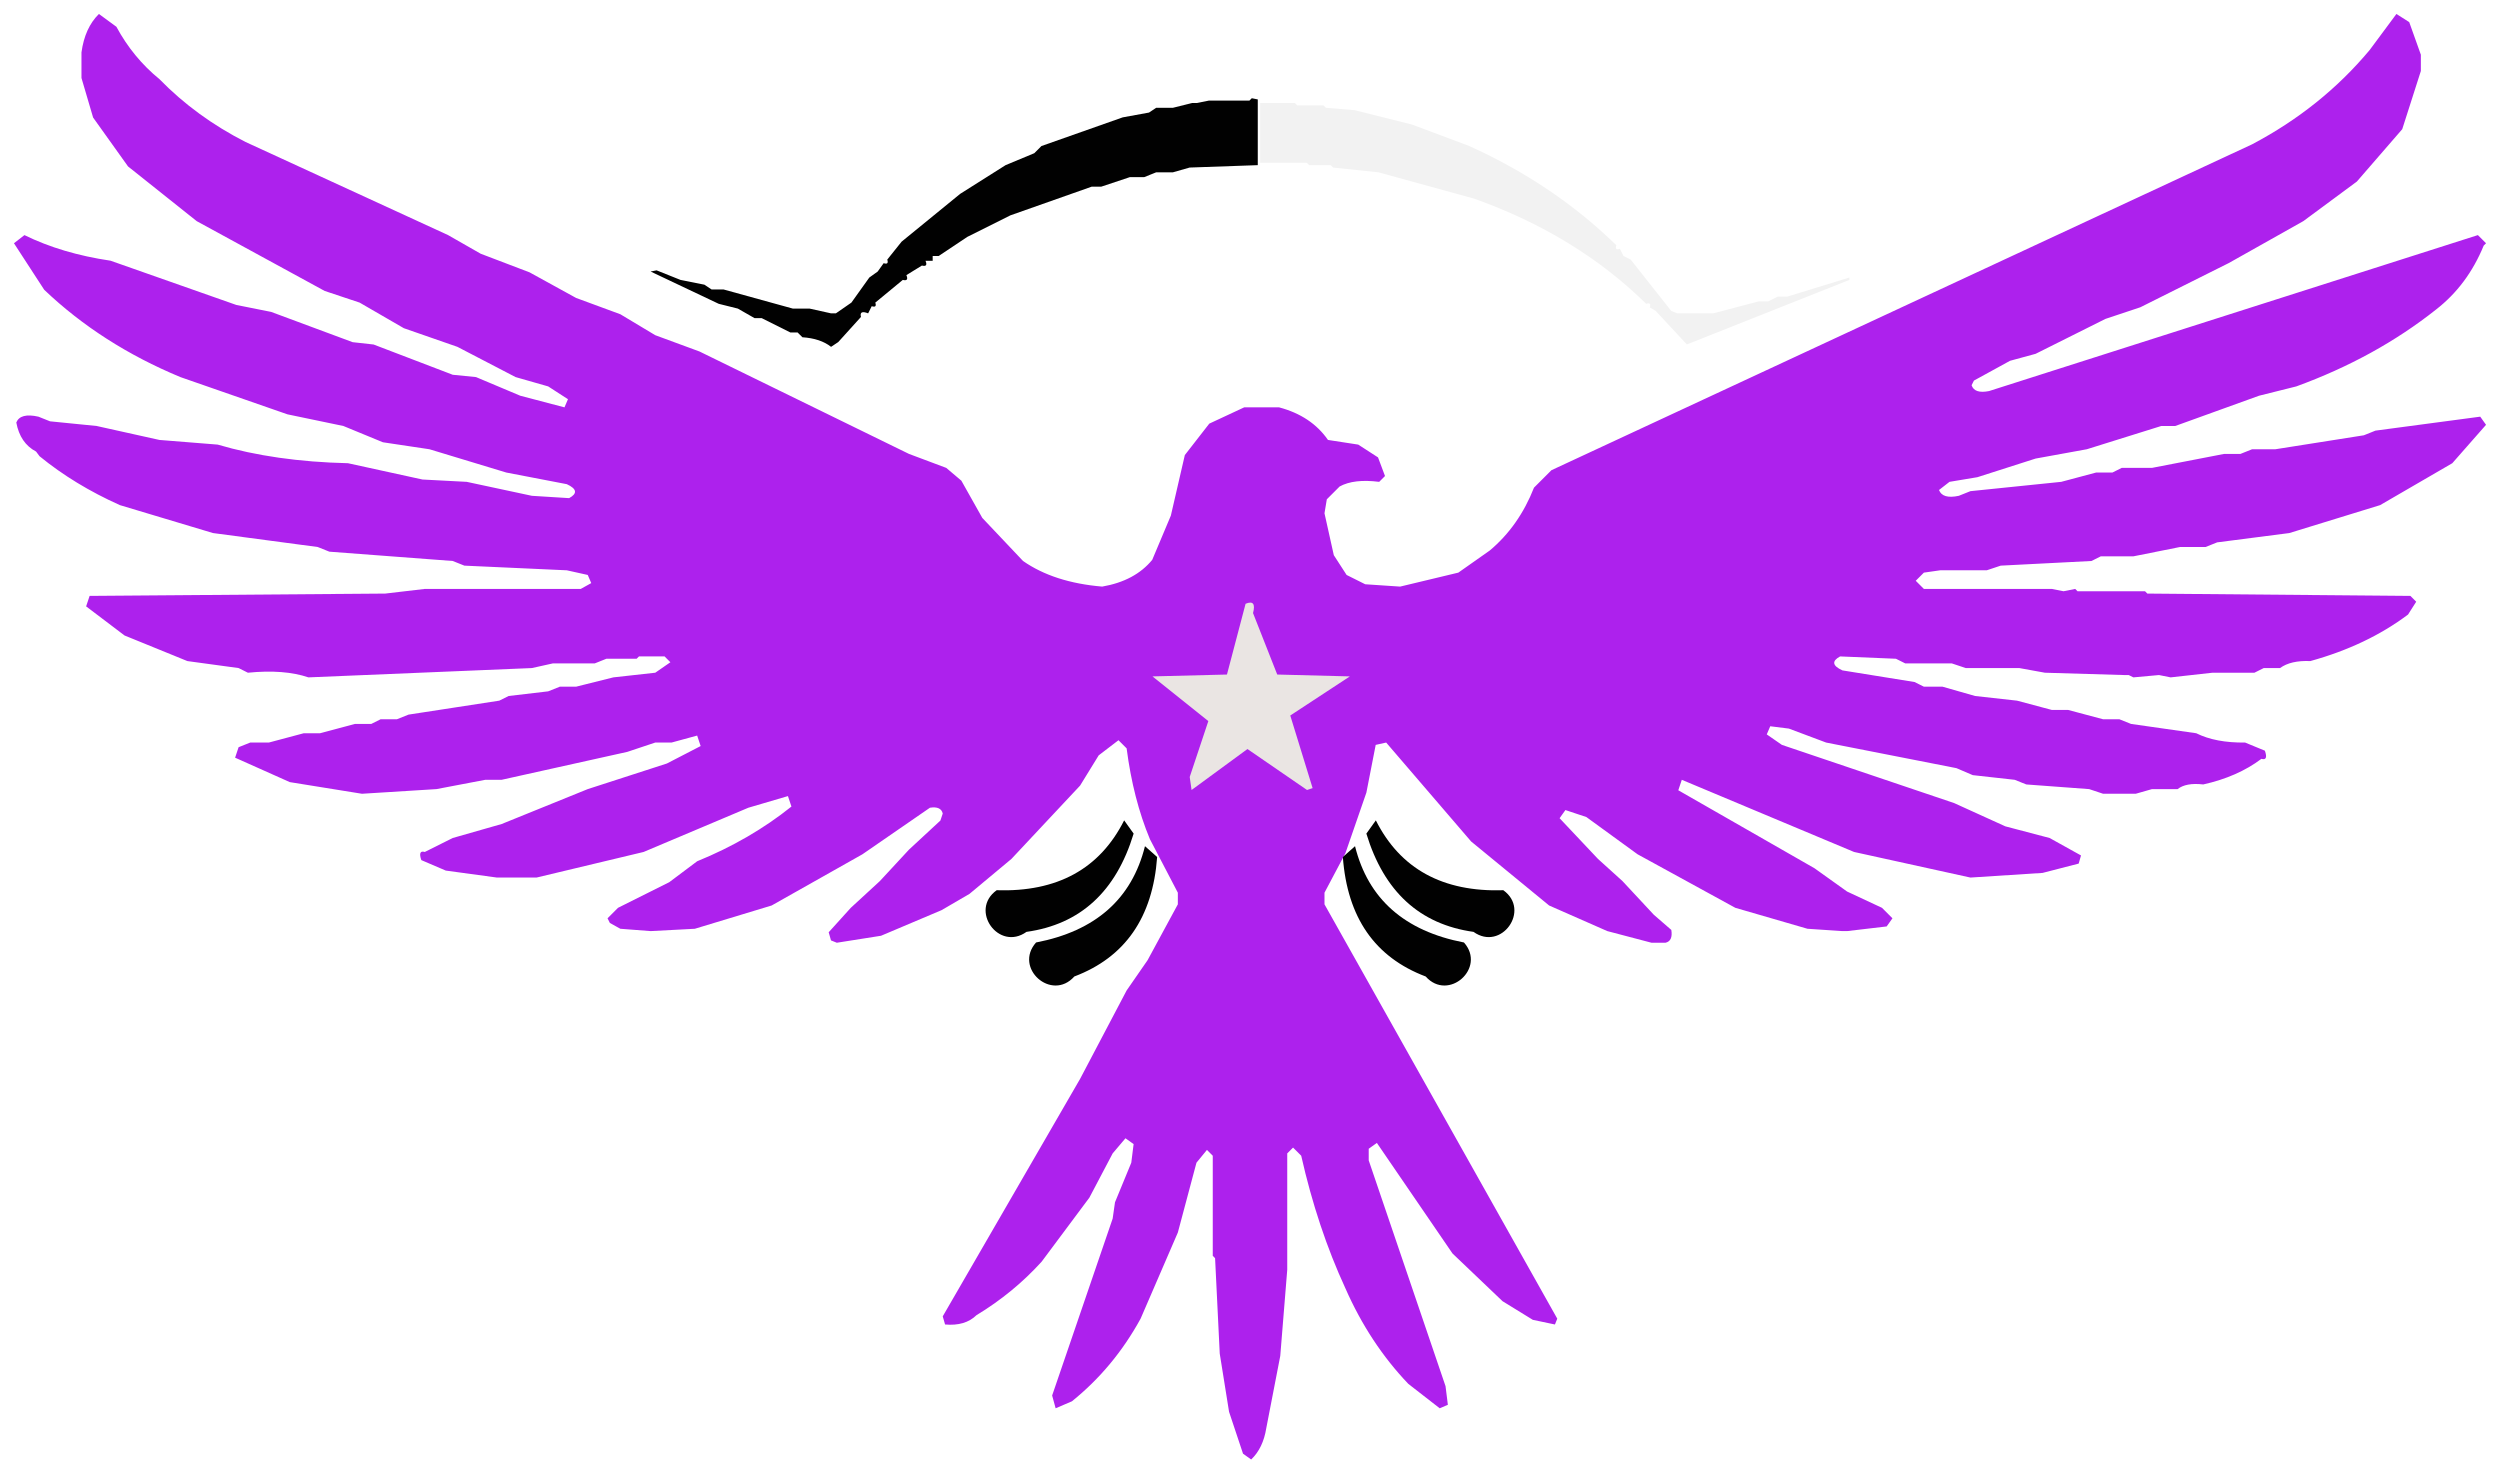
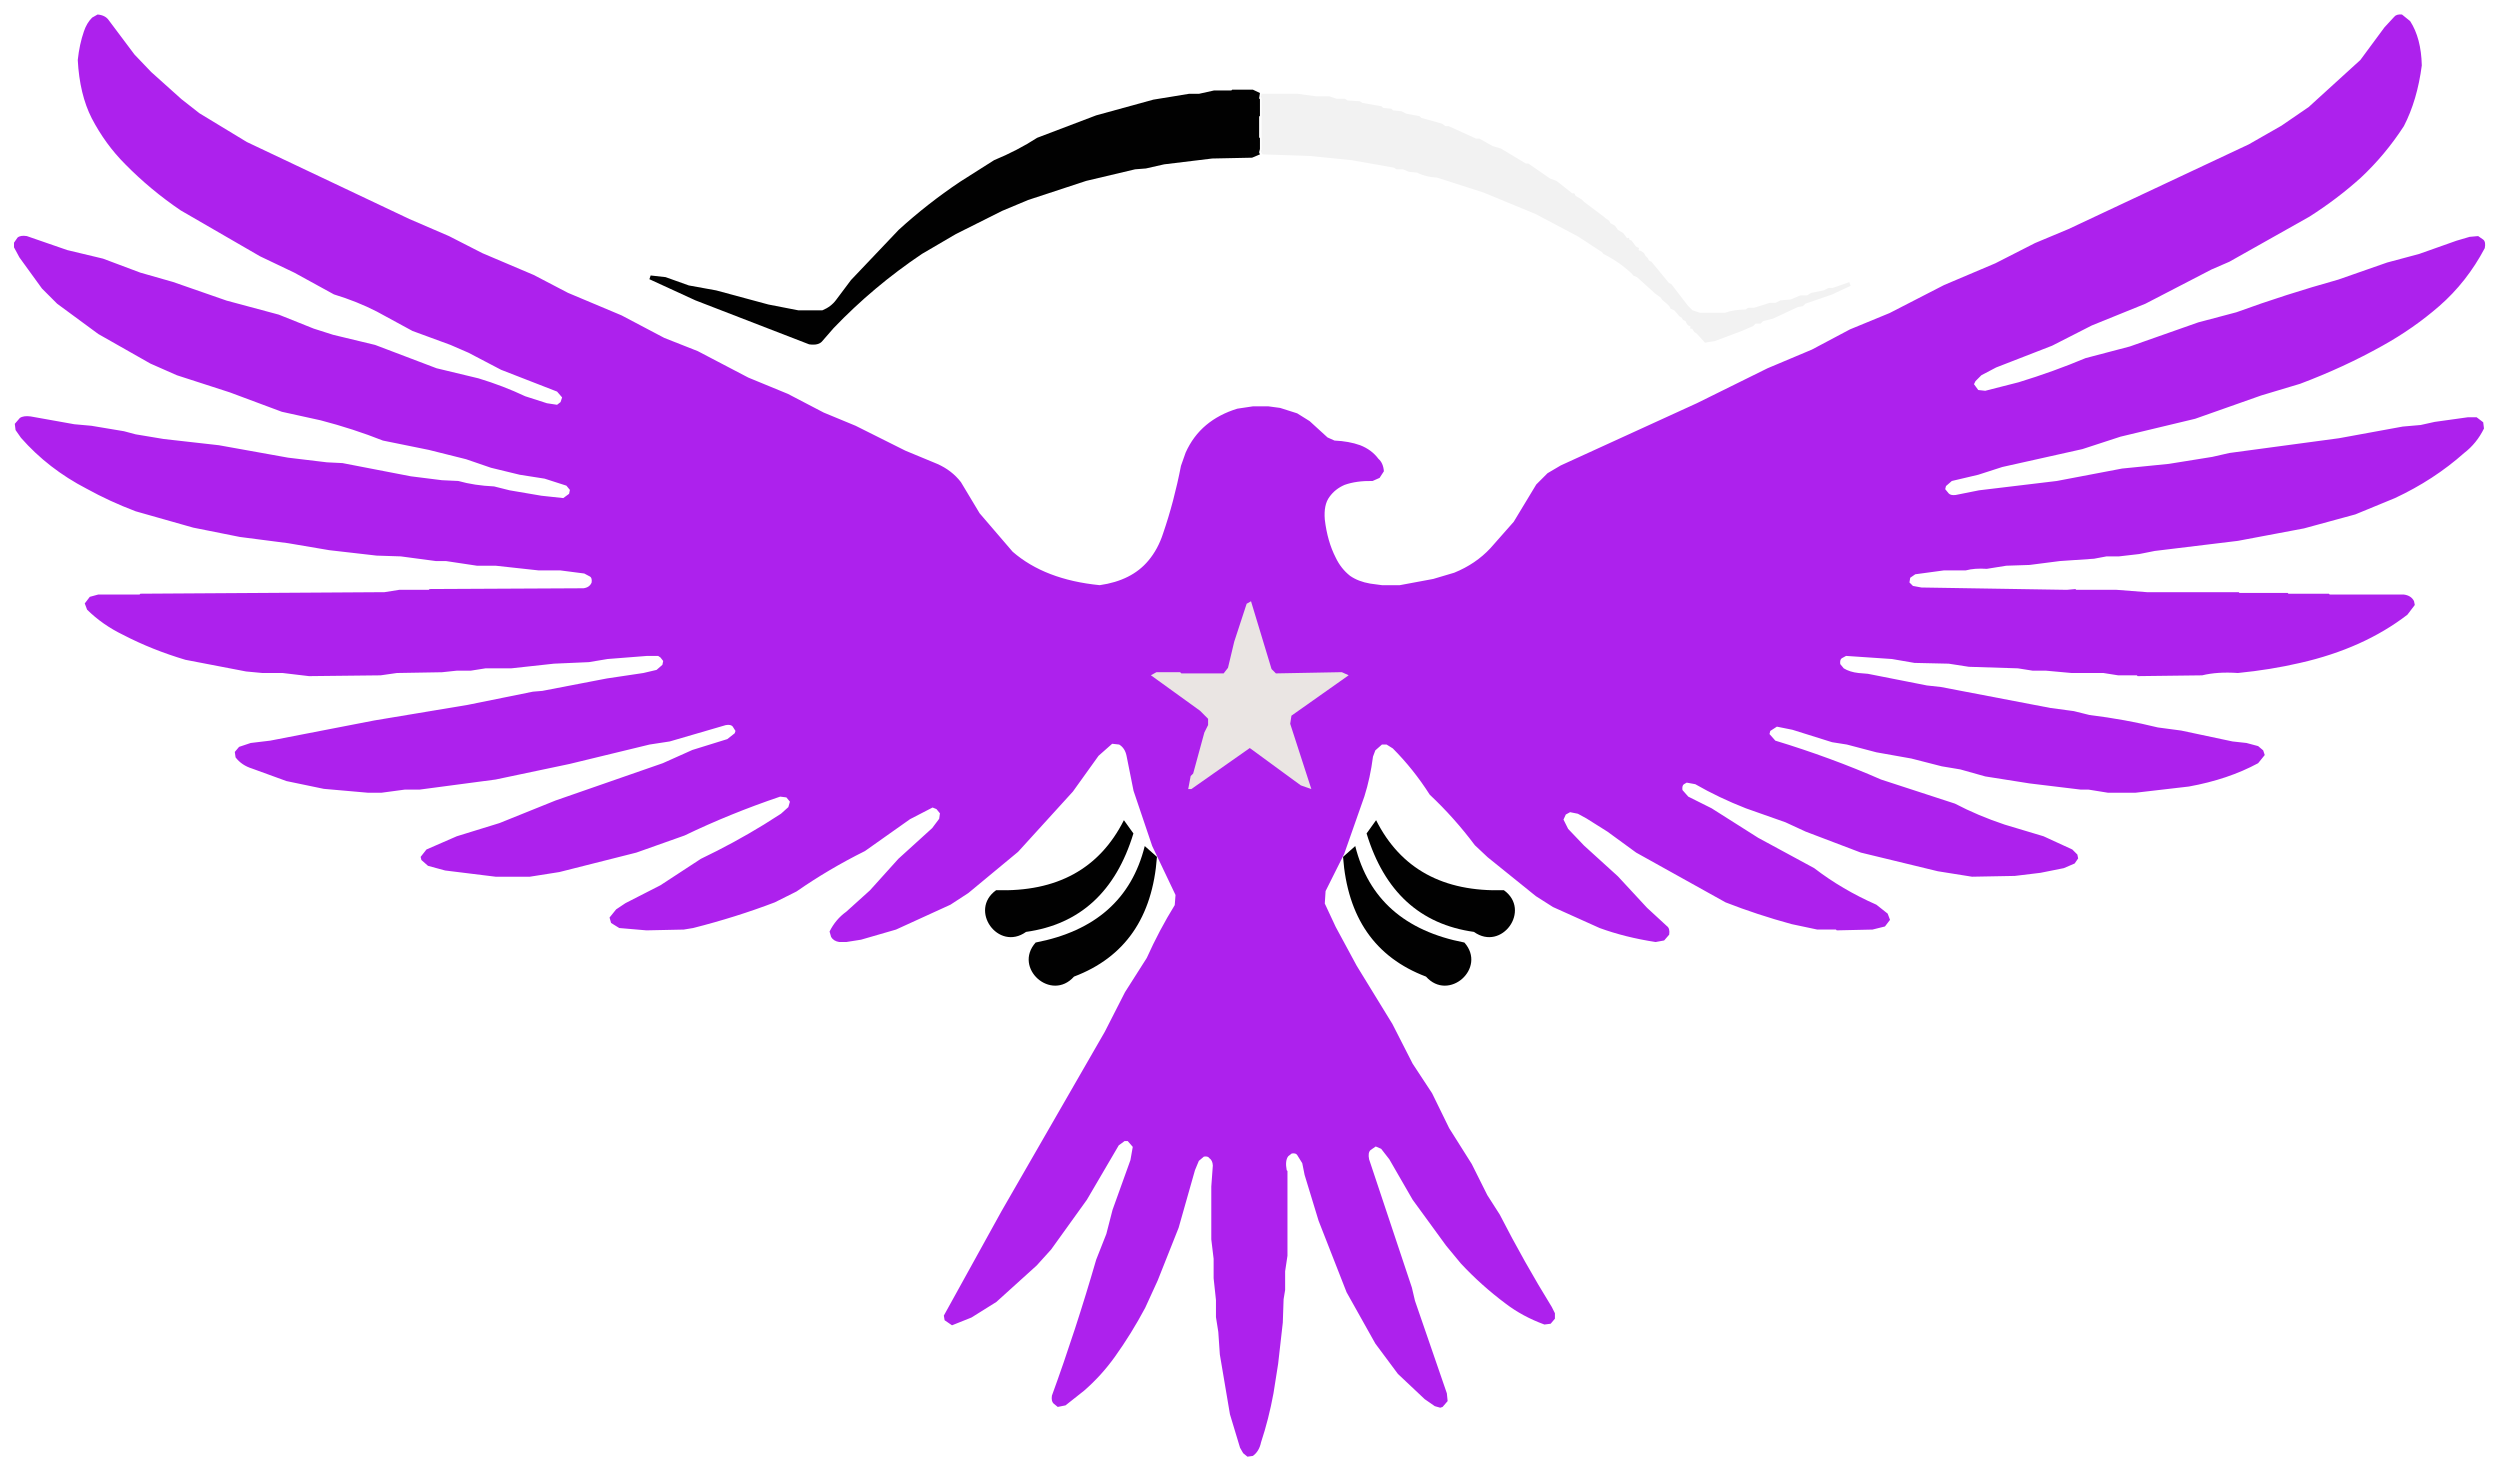
- <svg xmlns="http://www.w3.org/2000/svg" viewBox="167 84 1074 633">
+ <svg xmlns="http://www.w3.org/2000/svg" viewBox="168.33 84.78 1071.87 630.55">
  <g fill="#AD21ED">
-     <path d="M 209.5 90 L 217 95.5 Q 224.2 108.8 235.5 118 Q 251.3 134.2 272.5 145 L 359.5 185 L 373.5 193 L 394.5 201 L 414.5 212 L 433.5 219 L 448.5 228 L 467.5 235 L 557.5 279 L 573.5 285 L 580 290.5 L 589 306.5 L 606.5 325 Q 619.75 334.25 640.5 336 Q 654.57 333.57 662 324.5 L 670 305.5 L 676 279.5 L 686.5 266 L 701.5 259 L 716.5 259 Q 730.33 262.67 737.5 273 L 750.5 275 L 759 280.5 L 762 288.5 L 759.5 291 Q 748.63 289.62 742.5 293 L 737 298.5 L 736 304.5 L 740 322.5 L 745.5 331 L 753.5 335 L 768.5 336 L 793.5 330 L 807 320.5 Q 819.51 310.01 826 293.5 L 833.5 286 L 1134.5 146 Q 1164.29 130.29 1185 105.5 L 1196.5 90 L 1202 93.5 L 1207 107.5 L 1207 114.5 L 1199 139.5 L 1179.5 162 L 1156.5 179 L 1124.5 197 L 1086.5 216 L 1071.5 221 L 1041.5 236 L 1030.5 239 L 1015 247.5 L 1014 249.5 Q 1015.25 253.25 1021.5 252 L 1231.5 185 L 1235 188.5 L 1234 189.5 Q 1227.02 206.52 1213.5 217 Q 1187.57 237.57 1153.5 250 L 1137.5 254 L 1101.5 267 L 1095.5 267 L 1063.5 277 L 1041.5 281 L 1016.5 289 L 1004.5 291 L 1000 294.5 Q 1001.5 298.5 1008.5 297 L 1013.5 295 L 1052.5 291 L 1067.5 287 L 1074.5 287 L 1078.5 285 L 1091.5 285 L 1122.5 279 L 1129.5 279 L 1134.5 277 L 1144.5 277 L 1182.5 271 L 1187.5 269 L 1232.5 263 L 1235 266.5 L 1220.5 283 L 1189.5 301 L 1150.5 313 L 1119.5 317 L 1114.5 319 L 1103.5 319 L 1083.5 323 L 1069.5 323 L 1065.5 325 L 1026.5 327 L 1020.5 329 L 1000.5 329 L 993.5 330 L 990 333.5 L 993.5 337 L 1048.5 337 L 1053.5 338 L 1058.5 337 L 1059.5 338 L 1088.5 338 L 1089.5 339 L 1202.5 340 L 1205 342.5 L 1201.5 348 Q 1183.8 361.3 1159.5 368 Q 1151.13 367.63 1146.5 371 L 1139.5 371 L 1135.5 373 L 1117.5 373 L 1099.5 375 L 1094.5 374 L 1083.5 375 L 1081.5 374 L 1079.5 374 L 1045.5 373 L 1034.5 371 L 1011.5 371 L 1005.5 369 L 985.5 369 L 981.5 367 L 957.5 366 Q 952 369 958.5 372 L 989.5 377 L 993.5 379 L 1001.5 379 L 1015.5 383 L 1033.5 385 L 1048.5 389 L 1055.5 389 L 1070.5 393 L 1077.5 393 L 1082.5 395 L 1110.5 399 Q 1118.84 403.16 1131.5 403 L 1140 406.5 Q 1141.5 410.88 1138.5 410 Q 1128.23 417.73 1113.5 421 Q 1106.14 420.14 1102.5 423 L 1091.5 423 L 1084.5 425 L 1070.5 425 L 1064.5 423 L 1037.5 421 L 1032.5 419 L 1014.5 417 L 1007.5 414 L 951.5 403 L 935.5 397 L 927.5 396 L 926 399.5 L 932.5 404 L 1006.5 429 L 1028.5 439 L 1047.5 444 L 1061 451.5 L 1060 455 L 1044.5 459 L 1013.5 461 L 963.5 450 L 889.5 419 L 888 423.5 L 946.5 457 L 960.5 467 L 975.5 474 L 980 478.5 L 977.5 482 L 960.5 484 L 958.5 484 L 943.5 483 L 912.5 474 L 870.5 451 L 848.5 435 L 839.5 432 L 837 435.5 L 853.5 453 L 864 462.5 L 877.5 477 L 885 483.5 Q 885.75 488.25 882.5 489 L 876.5 489 L 857.5 484 L 832.5 473 L 799 445.5 L 762.5 403 L 758 404 L 754 424.5 L 745 450.5 L 736 467.5 L 736 472.5 L 836 650.5 L 835 653 L 825.5 651 L 812.5 643 L 791 622.5 L 758.5 575 L 755 577.5 L 755 582.5 L 788 679.5 L 789 687.5 L 785.5 689 L 772 678.5 Q 755.4 661.1 745 637.5 Q 733 611.5 726 580.5 L 722.5 577 L 720 579.5 L 720 629.5 L 717 666.5 L 711 697.5 Q 709.63 706.13 704.5 711 L 701 708.5 L 695 690.5 L 691 665.5 L 689 624.5 L 688 623.5 L 688 580.5 L 685.5 578 L 681 583.5 L 673 613.5 L 657 650.5 Q 645.5 671.5 627.5 686 L 620.5 689 L 619 683.5 L 645 607.5 L 646 600.5 L 653 583.5 L 654 575.5 L 650.5 573 L 645 579.5 L 635 598.5 L 614.5 626 Q 602.38 639.38 586.5 649 Q 581.62 653.77 573 653 L 572 649.5 L 631 547.5 L 651 509.5 L 660 496.5 L 673 472.5 L 673 467.5 L 661 444.5 Q 653.8 427.21 651 405.5 L 647.5 402 L 639 408.5 L 631 421.5 L 601.5 453 L 583.5 468 L 571.5 475 L 545.5 486 L 526.5 489 L 524 488 L 523 484.5 L 532.5 474 L 545 462.5 L 557.5 449 L 571 436.5 L 572 433.5 Q 571.25 430.25 566.5 431 L 537.5 451 L 498.5 473 L 465.5 483 L 446.5 484 L 433.5 483 L 429 480.5 L 428 478.5 L 432.5 474 L 454.5 463 L 466.5 454 Q 489.23 444.73 507 430.5 L 505.5 426 L 488.5 431 L 443.5 450 L 397.5 461 L 380.5 461 L 358.5 458 L 348 453.5 Q 346.5 449.12 349.5 450 L 361.5 444 L 382.5 438 L 419.5 423 L 453.5 412 L 468 404.5 L 466.5 400 L 455.5 403 L 448.5 403 L 436.5 407 L 382.5 419 L 375.5 419 L 354.5 423 L 322.5 425 L 291.5 420 L 268 409.5 L 269.5 405 L 274.5 403 L 282.5 403 L 297.5 399 L 304.5 399 L 319.5 395 L 326.5 395 L 330.5 393 L 337.5 393 L 342.5 391 L 381.5 385 L 385.5 383 L 402.5 381 L 407.5 379 L 414.5 379 L 430.5 375 L 448.5 373 L 455 368.5 L 452.5 366 L 441.5 366 L 440.5 367 L 427.5 367 L 422.5 369 L 404.5 369 L 395.5 371 L 299.5 375 Q 289.05 371.45 273.5 373 L 269.5 371 L 247.5 368 L 220.5 357 L 204 344.5 L 205.5 340 L 332.5 339 L 349.5 337 L 416.5 337 L 421 334.5 L 419.5 331 L 410.5 329 L 366.5 327 L 361.5 325 L 308.5 321 L 303.5 319 L 258.5 313 L 218.5 301 Q 198.98 292.25 184 280 L 182.5 278 Q 175.63 274.38 174 265.5 Q 175.75 261.25 183.5 263 L 188.5 265 L 208.5 267 L 235.5 273 L 260.5 275 Q 285.22 282.28 316.5 283 L 348.5 290 L 367.5 291 L 395.5 297 L 411.5 298 Q 417 295 410.5 292 L 384.5 287 L 351.5 277 L 331.5 274 L 314.5 267 L 290.5 262 L 244.5 246 Q 210.59 231.91 186 208.5 L 173 188.5 L 177.5 185 Q 193.59 192.91 214.5 196 L 268.5 215 L 283.5 218 L 318.5 231 L 327.5 232 L 361.5 245 L 371.5 246 L 390.5 254 L 409.5 259 L 411 255.5 L 402.5 250 L 388.5 246 L 363.5 233 L 340.5 225 L 321.5 214 L 306.5 209 L 251.5 179 L 222 155.5 L 207 134.5 L 202 117.5 L 202 106.5 Q 203.44 95.94 209.5 90 Z M 703 358 L 698 377 L 678 378 L 693 390 L 688 405 L 689 408 L 704 397 L 720 408 L 721 408 L 715 388 L 731 378 L 712 377 L 705 361 Q 706 357 703 358 Z " />
-     <path d="M 703 358 Q 706 356.75 705 360.5 L 711.5 377 L 731 377.5 L 715 388 L 721 407.5 L 719.5 408 L 703.5 397 L 688.5 408 L 688 404.5 L 693 389.5 L 678 377.5 L 698 377 L 703 358 Z " />
+     <path d="M 210.17 91 Q 213.53 91.3 215 93.5 L 226 108.17 L 233.17 115.67 L 246.17 127.33 L 253.83 133.33 L 274.17 145.67 L 343.83 178.67 L 360.83 186 L 375.17 193.33 L 397.17 202.67 L 411.83 210.33 L 434.83 220 L 453.17 229.67 L 467.5 235.33 L 489.17 246.67 L 506.17 253.67 L 521.5 261.67 L 535.17 267.33 L 556.5 278 L 570.17 283.67 Q 576.42 286.42 580.33 291.5 L 588.33 304.83 L 602.5 321.33 Q 616.32 333.35 639.83 335.67 Q 653.55 333.71 660.67 325.17 Q 664.79 320.29 667 313.5 Q 671.69 299.86 674.67 284.5 L 676.67 278.83 Q 679.87 271.7 685.5 267 Q 691.05 262.38 698.83 260 L 705.5 259 L 712.17 259 L 717.17 259.67 L 724.5 262 L 729.83 265.33 L 737.5 272.33 L 740.5 273.67 Q 746.72 273.95 751.5 275.67 Q 756.42 277.58 759.33 281.5 Q 761.39 283.28 761.67 286.83 L 759.83 289.67 L 756.83 291 Q 749.87 290.87 744.83 292.67 Q 740.75 294.42 738.33 297.83 Q 735.82 301.15 736.33 307.5 Q 737.44 316.89 741 323.83 Q 743.25 328.58 747.17 331.67 Q 750.7 334.13 755.83 335 L 760.83 335.67 L 768.5 335.67 L 782.83 333 L 791.83 330.33 Q 801.07 326.57 807.33 319.83 L 817.33 308.5 L 827 292.5 L 831.83 287.67 L 837.5 284.33 L 895.83 257.67 L 926.17 242.67 L 945.17 234.67 L 961.5 226 L 978.5 219 L 1001.83 207 L 1023.83 197.67 L 1040.83 189 L 1055.17 183 L 1132.5 146.67 L 1146.5 138.67 L 1158.17 130.67 L 1180.33 110.5 L 1190.67 96.5 L 1194.83 92 Q 1195.78 90.78 1198.17 91 L 1201.67 93.83 Q 1206.4 101.1 1206.67 112.83 Q 1204.73 127.73 1199 138.83 Q 1191.01 151.17 1180.5 161 Q 1170.32 170.15 1158.5 177.67 L 1124.17 197 L 1116.5 200.33 L 1088.17 215 L 1065.17 224.33 L 1048.17 233 L 1024.17 242.33 L 1017.83 245.67 L 1015.33 248.17 L 1014.67 249.5 L 1016.5 252 L 1019.5 252.33 L 1033.83 248.67 Q 1048.77 244.1 1062.5 238.33 L 1081.5 233.33 L 1110.83 223 L 1127.17 218.67 Q 1148.3 210.96 1170.83 204.67 L 1191.83 197.33 L 1205.5 193.67 L 1221.5 188 L 1227.17 186.33 L 1230.83 186 L 1233 187.5 Q 1234.2 188.47 1233.67 191.17 Q 1226.01 205.67 1214.17 216 Q 1203.12 225.62 1189.83 233 Q 1173.27 242.27 1154.5 249.33 L 1137.83 254.33 L 1109.5 264.33 L 1077.5 272 L 1061.17 277.33 L 1026.83 285 L 1016.5 288.33 L 1005.17 291 L 1002.67 293.17 L 1002.33 294.5 L 1003.83 296.33 Q 1004.72 297.28 1006.83 297 L 1016.83 295 L 1050.17 291 L 1078.17 285.67 L 1098.17 283.67 L 1116.83 280.67 L 1124.17 279 L 1171.17 272.67 L 1198.5 267.67 L 1206.17 267 L 1212.17 265.67 L 1226.5 263.67 L 1230.17 263.67 L 1233 265.83 L 1233.33 268.5 Q 1230.21 274.87 1224.83 279 Q 1211.86 290.53 1195.17 298.33 L 1178.17 305.33 L 1156.17 311.33 L 1127.83 316.67 L 1092.17 321 L 1085.5 322.33 L 1076.83 323.33 L 1071.5 323.33 L 1066.17 324.33 L 1051.5 325.33 L 1038.5 327 L 1028.5 327.33 L 1020.17 328.67 Q 1014.98 328.31 1011.17 329.33 L 1001.83 329.33 L 989.5 331 L 987.33 332.5 L 987 334.5 L 988.5 336 L 992.17 336.67 L 1054.5 337.67 L 1058.17 337.33 L 1058.5 337.67 L 1075.83 337.67 L 1088.83 338.67 L 1128.17 338.67 L 1128.5 339 L 1149.17 339 L 1149.5 339.33 L 1166.83 339.33 L 1167.17 339.67 L 1198.83 339.67 Q 1202.1 340.06 1203.33 342.5 L 1203.67 344.17 L 1200.5 348.33 Q 1181.67 362.83 1154.5 369 Q 1141.93 371.93 1127.83 373.33 Q 1119.05 372.72 1112.5 374.33 L 1084.83 374.67 L 1084.5 374.33 L 1076.5 374.33 L 1070.17 373.33 L 1056.5 373.33 L 1045.5 372.33 L 1039.83 372.33 L 1033.5 371.33 L 1012.5 370.67 L 1003.83 369.33 L 989.17 369 L 979.5 367.33 L 959.83 366 L 958 367 Q 957.11 367.56 957.33 369.5 L 958.83 371.33 Q 961.41 372.92 965.17 373.33 L 969.17 373.67 L 994.5 378.67 L 1000.5 379.33 L 1047.5 388.33 L 1057.5 389.67 L 1064.17 391.33 Q 1079.6 393.23 1093.5 396.67 L 1103.5 398 L 1125.5 402.67 L 1131.5 403.33 L 1136.5 404.67 L 1138.67 406.5 L 1139.33 408.5 L 1136.5 412 Q 1123.62 418.96 1106.83 422 L 1083.83 424.67 L 1072.17 424.67 L 1063.83 423.33 L 1060.5 423.33 L 1038.5 420.67 L 1019.5 417.67 L 1008.83 414.67 L 1000.83 413.33 L 987.83 410 L 972.83 407.33 L 960.17 404 L 953.83 403 L 936.83 397.67 L 930.17 396.33 L 927.33 398.17 L 927 399.5 L 929.5 402.33 Q 953.27 409.56 974.83 419 L 1006.5 429.33 Q 1016.46 434.54 1027.83 438.33 L 1044.5 443.33 L 1056.83 449 L 1059 451.17 L 1059.33 452.83 L 1057.83 455 L 1053.17 457 L 1043.17 459 L 1032.17 460.33 L 1013.83 460.67 L 999.17 458.33 L 966.17 450.33 L 942.5 441.33 L 933.83 437.33 L 916.83 431.33 Q 905.33 426.83 895.17 421 L 891.5 420.33 L 890.33 421 Q 889.44 421.56 889.67 423.5 L 892.17 426.33 L 902.17 431.33 L 922.17 444 L 946.17 457 Q 958.13 466.2 972.83 472.67 L 977.67 476.5 L 978.67 479.17 L 976.5 482 L 971.17 483.33 L 955.83 483.67 L 955.5 483.33 L 947.5 483.33 L 936.5 481 Q 921.7 476.97 908.17 471.67 L 869.83 450.33 L 857.5 441.33 L 848.5 435.67 L 844.83 433.67 L 841.5 433 L 839.67 434 L 838.67 436.17 L 840.67 440.17 L 847.5 447.33 L 862 460.5 L 874.5 474 L 883 481.83 Q 884.38 482.79 884 485.5 L 881.83 488 L 878.17 488.67 Q 865.15 486.68 854.17 482.67 L 834.17 473.67 L 826.83 469 L 806.17 452.33 L 800.67 447.17 Q 791.9 435.43 781.33 425.5 Q 774.4 414.6 765.5 405.67 L 762.83 404 L 760.83 404 L 758 406.5 L 757 409.17 Q 755.82 418.32 753.33 426.17 L 744.67 450.83 L 736.67 466.83 L 736.33 472.17 L 741 482.17 L 750 498.83 L 765.33 523.83 L 774 540.83 L 782.33 553.5 L 789.67 568.5 L 799.33 583.83 L 806 597.17 L 811.33 605.5 Q 821.84 625.99 833.67 645.17 L 835 647.83 L 835 650.17 L 833.17 652.33 L 830.5 652.67 Q 821.1 649.23 813.83 643.67 Q 803.43 635.9 794.67 626.5 L 788.33 618.83 L 774 599.17 L 764 581.83 L 760.5 577.33 L 758.17 576.33 L 756 577.83 Q 754.73 578.9 755.33 581.83 L 773.67 636.83 L 775 642.5 L 788.67 682.17 L 789 685.5 L 786.83 688 L 785.83 688.33 L 783.5 687.67 L 779.17 684.67 L 767.67 673.83 L 758 660.83 L 745.67 638.83 L 733.67 608.17 L 727.67 588.5 L 726.67 583.5 L 724.5 580 Q 723.93 579.07 722.17 579.33 L 720.67 580.5 Q 719.22 582.39 720 586.5 L 720.33 586.83 L 720.33 623.17 L 719.33 629.83 L 719.33 637.83 L 718.67 641.83 L 718.33 651.83 L 716.33 669.5 L 714.33 682.17 Q 712.28 693.28 709 703.17 Q 708.21 707.04 705.5 709 L 703.17 709.33 L 701.33 707.83 L 700 705.5 L 695.67 691.17 L 691.33 665.5 L 690.67 655.83 L 689.67 649.5 L 689.67 642.17 L 688.67 632.83 L 688.67 624.5 L 687.67 616.17 L 687.67 593.5 L 688.33 584.5 Q 688.22 582.28 686.83 581.33 Q 686.27 580.4 684.5 580.67 L 682.33 582.5 L 680.67 586.5 L 673.67 611.17 L 664.67 633.83 L 659.33 645.5 Q 653.42 656.59 646.33 666.5 Q 640.56 674.56 633.17 681 L 625.17 687.33 L 621.83 688 L 620 686.5 Q 619 685.5 619.33 683.17 Q 629.65 654.82 638.33 624.83 L 642.67 613.83 L 645.33 603.5 L 653 582.17 L 654 576.5 L 651.83 574 L 650.5 574 L 648 575.83 L 634.33 599.17 L 619 620.5 L 612.83 627.33 L 595.5 643 L 584.83 649.67 L 576.5 653 L 573.33 650.83 L 573 648.83 L 597.67 604.17 L 642 527.17 L 650.67 510.17 L 660 495.5 Q 665.38 483.54 672 472.83 L 672.33 468.5 L 662.33 447.5 L 654.33 423.83 L 651.33 408.83 Q 650.66 405.51 648.17 404 L 645.17 403.67 L 639.33 408.83 L 628.33 424.17 L 604.83 450 L 583.5 467.67 L 575.83 472.67 L 552.5 483.33 L 537.5 487.67 L 531.17 488.67 L 528.17 488.67 Q 525.71 488.29 524.67 486.5 L 524 484.17 Q 526.6 478.94 531.17 475.67 L 541.33 466.5 L 553.5 453 L 568 439.83 L 571 435.83 L 571.33 433.5 L 569.83 431.67 L 568.17 431 L 558.5 436 L 539.17 449.67 Q 523.59 457.42 509.83 467 L 500.5 471.67 Q 483.86 478.02 465.5 482.67 L 461.5 483.33 L 445.5 483.67 L 433.83 482.67 L 430.33 480.5 L 429.67 478.17 L 432.5 474.67 L 436.5 472 L 451.5 464.33 L 468.83 453 Q 482.92 446.25 495.83 438.33 L 503.17 433.67 L 506.33 430.83 L 507 428.5 L 505.5 426.67 L 502.83 426.33 Q 481.29 433.62 461.83 443 L 441.17 450.33 L 408.17 458.67 L 395.5 460.67 L 380.83 460.67 L 359.17 458 L 351.83 456 L 349 453.5 L 348.67 452.17 L 351.17 449 L 364.17 443.33 L 382.5 437.67 L 406.5 428 L 452.5 412 L 465.17 406.33 L 480.17 401.67 L 483.33 399.17 L 483.67 398.17 L 482.5 396.33 Q 481.73 395.27 479.5 395.67 L 455.5 402.67 L 446.83 404 L 412.5 412.33 L 380.83 419 L 348.17 423.33 L 341.83 423.33 L 331.83 424.67 L 326.17 424.67 L 307.17 423 L 291.17 419.67 L 276.5 414.33 Q 271.92 412.92 269.33 409.5 L 269 407.17 L 270.83 405 L 275.83 403.33 L 284.17 402.33 L 328.83 393.67 L 368.83 387 L 396.83 381.33 L 400.83 381 L 428.5 375.67 L 444.17 373.33 L 449.83 372 L 452.33 369.83 L 452.67 368.17 L 451.5 366.67 L 450.5 366 L 445.83 366 L 428.83 367.33 L 420.83 368.67 L 405.83 369.33 L 387.5 371.33 L 376.5 371.33 L 370.17 372.33 L 364.17 372.33 L 357.83 373 L 338.5 373.33 L 331.5 374.33 L 300.83 374.67 L 289.5 373.33 L 280.83 373.33 L 273.83 372.67 L 247.83 367.67 Q 233.45 363.38 221.17 357 Q 212.29 352.71 205.67 346.17 L 204.67 343.5 L 206.83 340.67 L 210.5 339.67 L 228.17 339.67 L 228.5 339.33 L 333.17 338.67 L 339.5 337.67 L 352.17 337.67 L 352.5 337.33 L 418.5 337 Q 421.15 336.65 422 334.5 Q 422.22 332.56 421.33 332 L 418.83 330.67 L 408.5 329.33 L 399.17 329.33 L 380.83 327.33 L 372.83 327.33 L 359.5 325.33 L 355.17 325.33 L 340.17 323.33 L 329.83 323 L 309.5 320.67 L 291.83 317.67 L 271.17 315 L 251.17 311 L 226.5 304 Q 215.38 299.79 205.5 294.33 Q 189.03 285.81 177.33 272.5 L 175 269.17 L 174.67 266.5 L 176.83 264 Q 178.4 262.9 181.5 263.33 L 200.17 266.67 L 207.5 267.33 L 221.5 269.67 L 226.5 271 L 238.5 273 L 262.17 275.67 L 291.83 281 L 308.5 283 L 315.17 283.33 L 344.5 289 L 357.83 290.67 L 364.83 291 Q 371.71 292.95 380.17 293.33 L 386.83 295 L 400.5 297.33 L 409.83 298.33 L 412.33 296.5 L 412.67 294.83 L 411.17 293 L 401.83 290 L 391.17 288.33 L 378.83 285.33 L 368.17 281.67 L 352.17 277.67 L 332.5 273.67 Q 319.85 268.65 305.83 265 L 289.17 261.33 L 266.83 253 L 244.17 245.67 L 232.83 240.67 L 210.5 228 L 192.83 215 L 186.33 208.5 L 176.67 195.17 L 174.33 190.83 L 174.33 188.83 L 175.83 186.67 Q 177.06 185.56 179.83 186 L 197.17 192 L 212.5 195.67 L 228.5 201.67 L 242.5 205.67 L 265.5 213.67 L 287.83 219.67 L 302.83 225.67 L 311.17 228.33 L 329.17 232.67 L 355.5 242.67 L 373.5 247 Q 384.11 250.22 393.5 254.67 L 402.83 257.67 L 407.17 258.33 L 408.67 257.17 L 409.33 255.17 L 407.17 252.67 L 383.17 243.33 L 369.17 236 L 361.5 232.67 L 345.17 226.67 L 329.83 218.33 Q 321.34 213.99 311.5 211 L 294.5 201.67 L 279.83 194.67 L 245.83 175 Q 232.82 166.18 222 155.17 Q 213.5 146.67 207.67 135.5 Q 202.44 125.23 201.67 110.5 Q 202.39 103.73 204.33 98.17 Q 205.5 94.66 207.83 92.33 L 210.17 91 Z M 704.67 357.67 L 703.33 358.33 L 700 368.67 L 698.33 375.67 L 697.33 377 L 686 377 L 685.67 376.67 L 679.33 376.67 L 677.67 377.67 L 691 387 L 693 389.33 L 693 391 L 692 393 L 689 404 L 688.33 404.67 L 687.67 408 L 688.67 408 L 704.33 397 L 718 407 L 720.67 408 L 715 390.67 L 715.33 388.33 L 730.67 377.67 L 729 376.67 L 711.33 377 L 710 376 L 704.67 357.67 Z " />
+     <path d="M 704.5 357.67 L 710 375.83 L 711.17 377 L 728.83 376.67 L 730.67 377.5 L 715.33 388.33 L 715 390.5 L 720.67 408 L 717.83 407 L 704.17 397 L 688.5 408 L 687.67 408 L 688.33 404.5 L 689 403.83 L 692 392.83 L 693 390.83 L 693 389.17 L 690.83 387 L 677.67 377.5 L 679.17 376.67 L 685.5 376.67 L 685.83 377 L 697.17 377 L 698.33 375.5 L 700 368.5 L 703.33 358.33 L 704.5 357.67 Z " />
  </g>
  <g fill="#EAE5E3">
-     <path d="M 702.1 343.38 Q 706.9 341.38 705.3 347.38 L 715.7 373.78 L 746.9 374.58 L 721.3 391.38 L 730.9 422.58 L 728.5 423.38 L 702.9 405.78 L 678.9 423.38 L 678.1 417.78 L 686.1 393.78 L 662.1 374.58 L 694.1 373.78 L 702.1 343.38 Z " />
+     <path d="M 704.7 342.57 L 713.5 371.63 L 715.37 373.5 L 743.63 372.97 L 746.57 374.3 L 722.03 391.63 L 721.5 395.1 L 730.57 423.1 L 726.03 421.5 L 704.17 405.5 L 679.1 423.1 L 677.77 423.1 L 678.83 417.5 L 679.9 416.43 L 684.7 398.83 L 686.3 395.63 L 686.3 392.97 L 682.83 389.5 L 661.77 374.3 L 664.17 372.97 L 674.3 372.97 L 674.83 373.5 L 692.97 373.5 L 694.83 371.1 L 697.5 359.9 L 702.83 343.63 L 704.7 342.57 Z " />
  </g>
  <g fill="#010101">
-     <path d="M 704.77 126.2 L 707.34 126.71 L 707.34 154.95 L 678.07 155.98 L 670.88 158.03 L 663.69 158.03 L 658.56 160.09 L 652.4 160.09 L 640.07 164.2 L 635.97 164.2 L 601.05 176.52 L 582.57 185.76 L 570.24 193.98 L 567.68 193.98 L 567.68 196.03 L 564.6 196.03 Q 565.76 198.77 563.06 198.08 L 556.38 202.19 Q 557.54 204.93 554.84 204.25 L 543.03 214 Q 543.8 216.31 541.49 215.54 L 539.95 218.62 Q 536.1 217.08 536.87 220.16 L 527.11 230.95 L 524.03 233 Q 519.43 229.39 511.71 228.89 L 509.66 226.84 L 506.57 226.84 L 494.25 220.68 L 491.17 220.68 L 483.98 216.57 L 475.77 214.52 L 446.5 200.65 L 449.07 200.14 L 459.34 204.25 L 469.61 206.3 L 472.69 208.35 L 477.82 208.35 L 507.6 216.57 L 514.79 216.57 L 524.03 218.62 L 526.09 218.62 L 532.76 214 L 540.46 203.22 L 544.06 200.65 L 546.62 197.06 Q 548.94 197.83 548.17 195.52 L 554.33 187.82 L 579.49 167.28 L 599 154.95 L 611.32 149.82 L 614.4 146.74 L 649.32 134.42 L 660.61 132.36 L 663.69 130.31 L 670.88 130.31 L 679.1 128.25 L 681.15 128.25 L 686.29 127.23 L 703.74 127.23 L 704.77 126.2 Z " />
+     <path d="M 696.62 123.23 L 705.51 123.23 L 708.53 124.65 L 708.18 126.96 L 708.53 127.32 L 708.53 134.43 L 708.18 134.78 L 708.18 143.67 L 708.53 144.04 L 708.53 148.66 L 708.18 150.07 L 708.53 150.97 L 705.16 152.39 L 688.08 152.74 L 667.45 155.24 L 659.63 157.01 L 655.01 157.37 L 634.02 162.34 L 609.13 170.53 L 598.09 175.15 L 578.19 185.11 L 563.6 193.65 Q 542.76 207.67 525.72 225.48 L 520.92 230.99 Q 519.37 233 515.23 232.41 L 466.5 213.56 L 446.76 204.49 L 447.3 202.89 L 453.7 203.6 L 463.66 207.16 L 475.39 209.29 L 497.8 215.34 L 510.6 217.83 L 520.92 217.83 Q 524.59 216.34 526.79 213.39 L 533.19 204.85 L 553.64 183.33 Q 565.91 172.13 579.96 162.71 L 594.54 153.46 Q 604.5 149.36 613.03 143.85 L 638.29 134.25 L 662.83 127.5 L 678.12 125 L 682.39 125 L 688.79 123.58 L 696.26 123.58 L 696.62 123.23 Z " />
  </g>
  <g fill="#F2F2F2">
-     <path d="M 708.36 128.25 L 723.25 128.25 L 724.28 129.28 L 735.58 129.28 L 736.6 130.31 L 748.93 131.33 L 773.57 137.5 L 798.22 146.74 Q 834.62 163.22 861.38 189.36 Q 860.61 191.67 862.92 190.9 L 864.46 193.98 L 867.54 195.52 L 884.99 217.6 L 887.56 218.62 L 902.97 218.62 L 922.48 213.49 L 926.58 213.49 L 930.69 211.43 L 934.8 211.43 L 961.5 203.22 L 961.5 204.25 L 891.67 231.97 L 878.32 217.6 L 875.75 216.06 Q 876.52 213.75 874.21 214.52 Q 844.18 184.98 800.27 169.33 L 759.2 158.03 L 739.69 155.98 L 738.66 154.95 L 729.42 154.95 L 728.39 153.93 L 708.36 153.93 L 708.36 128.25 Z " />
+     <path d="M 709.24 125 L 724.71 125 L 732.53 126.07 L 738.23 126.07 L 741.43 127.13 L 744.99 127.13 L 746.05 127.85 L 751.39 128.2 L 752.46 128.92 L 760.64 130.34 L 761.34 131.05 L 764.91 131.4 L 765.61 132.12 L 769.17 132.47 L 771.31 133.54 L 777 134.6 L 777.71 135.32 L 786.6 137.8 L 788.02 138.87 L 789.45 138.87 L 801.18 144.21 L 802.6 144.21 L 808.29 147.41 L 811.85 148.47 L 822.52 154.88 L 823.59 154.88 L 832.83 161.28 L 835.68 162.34 L 842.43 167.68 L 843.33 167.68 L 843.86 168.75 L 846.53 170.35 L 847.6 171.41 L 856.13 177.82 L 856.67 178.35 L 858.27 179.42 L 858.8 180.48 L 860.75 181.55 L 862 183.33 L 864.31 184.75 L 865.91 186.89 Q 867.09 186.49 866.8 187.42 L 867.87 187.95 L 869.47 190.09 L 870 190.62 L 871.07 191.15 Q 870.54 192.49 871.61 192.22 L 873.21 193.29 L 873.74 194.35 L 874.81 195.42 L 875.34 196.49 L 876.41 197.02 L 883.88 206.09 L 884.94 206.62 L 891.88 215.69 L 892.94 216.76 L 894.01 217.83 L 897.21 218.89 L 907.88 218.89 Q 911.66 217.53 916.77 217.48 L 917.84 216.76 L 920.32 216.76 L 927.09 214.63 L 929.57 214.63 L 931.71 213.56 L 935.98 213.21 L 940.24 211.43 L 943.09 211.43 L 944.86 210.36 L 950.2 209.29 L 952.33 208.22 L 954.11 208.22 L 961.23 205.74 L 961.76 207.34 L 953.76 211.07 L 942.38 214.99 L 941.31 216.06 L 939.18 216.41 L 928.51 221.39 L 924.24 222.46 L 923.17 223.53 L 921.04 223.53 L 919.97 224.59 L 914.99 226.73 L 903.61 230.99 L 899.35 231.7 L 895.78 227.79 L 894.72 227.08 L 893.83 225.66 Q 892.76 226.1 893.12 224.76 L 892.05 224.23 L 891.51 223.53 L 890.98 222.46 L 889.91 221.92 L 889.38 221.03 L 888.31 220.32 L 886.18 217.83 L 884.58 217.12 L 884.05 216.06 L 882.98 214.99 L 881.03 213.39 L 880.31 212.32 L 877.83 210.54 L 877.29 210.01 L 870.18 203.6 L 868.57 202.89 L 868.04 202.19 Q 862.55 197.01 855.77 193.65 L 855.24 192.93 L 844.93 186.18 L 826.79 176.58 L 804.39 167.33 L 784.46 160.93 Q 779.4 160.66 775.93 158.79 L 772.38 158.44 L 769.88 157.37 L 767.04 157.37 L 765.97 156.66 L 747.84 153.46 L 730.05 151.67 L 709.78 150.97 L 709.24 150.44 L 708.89 149.37 L 709.24 149.01 L 709.24 126.96 L 708.89 126.25 L 709.24 125 Z " />
  </g>
  <g fill="#010101">
-     <path d="M 753.99 442.12 Q 765.35 479.48 800.02 484.33 C 811.94 492.87 824.75 474.98 812.83 466.44 Q 773.8 467.69 758.06 436.43 Z" />
-     <path d="M 743.89 452.17 Q 746.73 491.12 779.47 503.5 C 789.21 514.46 805.65 499.85 795.91 488.89 Q 757.57 481.49 749.12 447.52 Z" />
-     <path d="M 654.01 442.12 Q 642.65 479.48 607.98 484.33 C 596.06 492.87 583.25 474.98 595.17 466.44 Q 634.2 467.69 649.94 436.43 Z" />
-     <path d="M 664.11 452.17 Q 661.27 491.12 628.53 503.5 C 618.79 514.46 602.35 499.85 612.09 488.89 Q 650.43 481.49 658.88 447.52 Z" />
+     <path d="M 754.25 442.12 Q 765.62 479.48 800.28 484.33 C 812.21 492.87 825.02 474.98 813.1 466.44 Q 774.06 467.69 758.33 436.43 Z" />
+     <path d="M 744.16 452.17 Q 746.99 491.12 779.73 503.5 C 789.47 514.46 805.92 499.85 796.18 488.89 Q 757.83 481.49 749.39 447.52 Z" />
+     <path d="M 654.28 442.12 Q 642.91 479.48 608.25 484.33 C 596.32 492.87 583.51 474.98 595.43 466.44 Q 634.47 467.69 650.2 436.43 Z" />
+     <path d="M 664.37 452.17 Q 661.54 491.12 628.8 503.5 C 619.06 514.46 602.61 499.85 612.35 488.89 Q 650.7 481.49 659.14 447.52 Z" />
  </g>
</svg>
